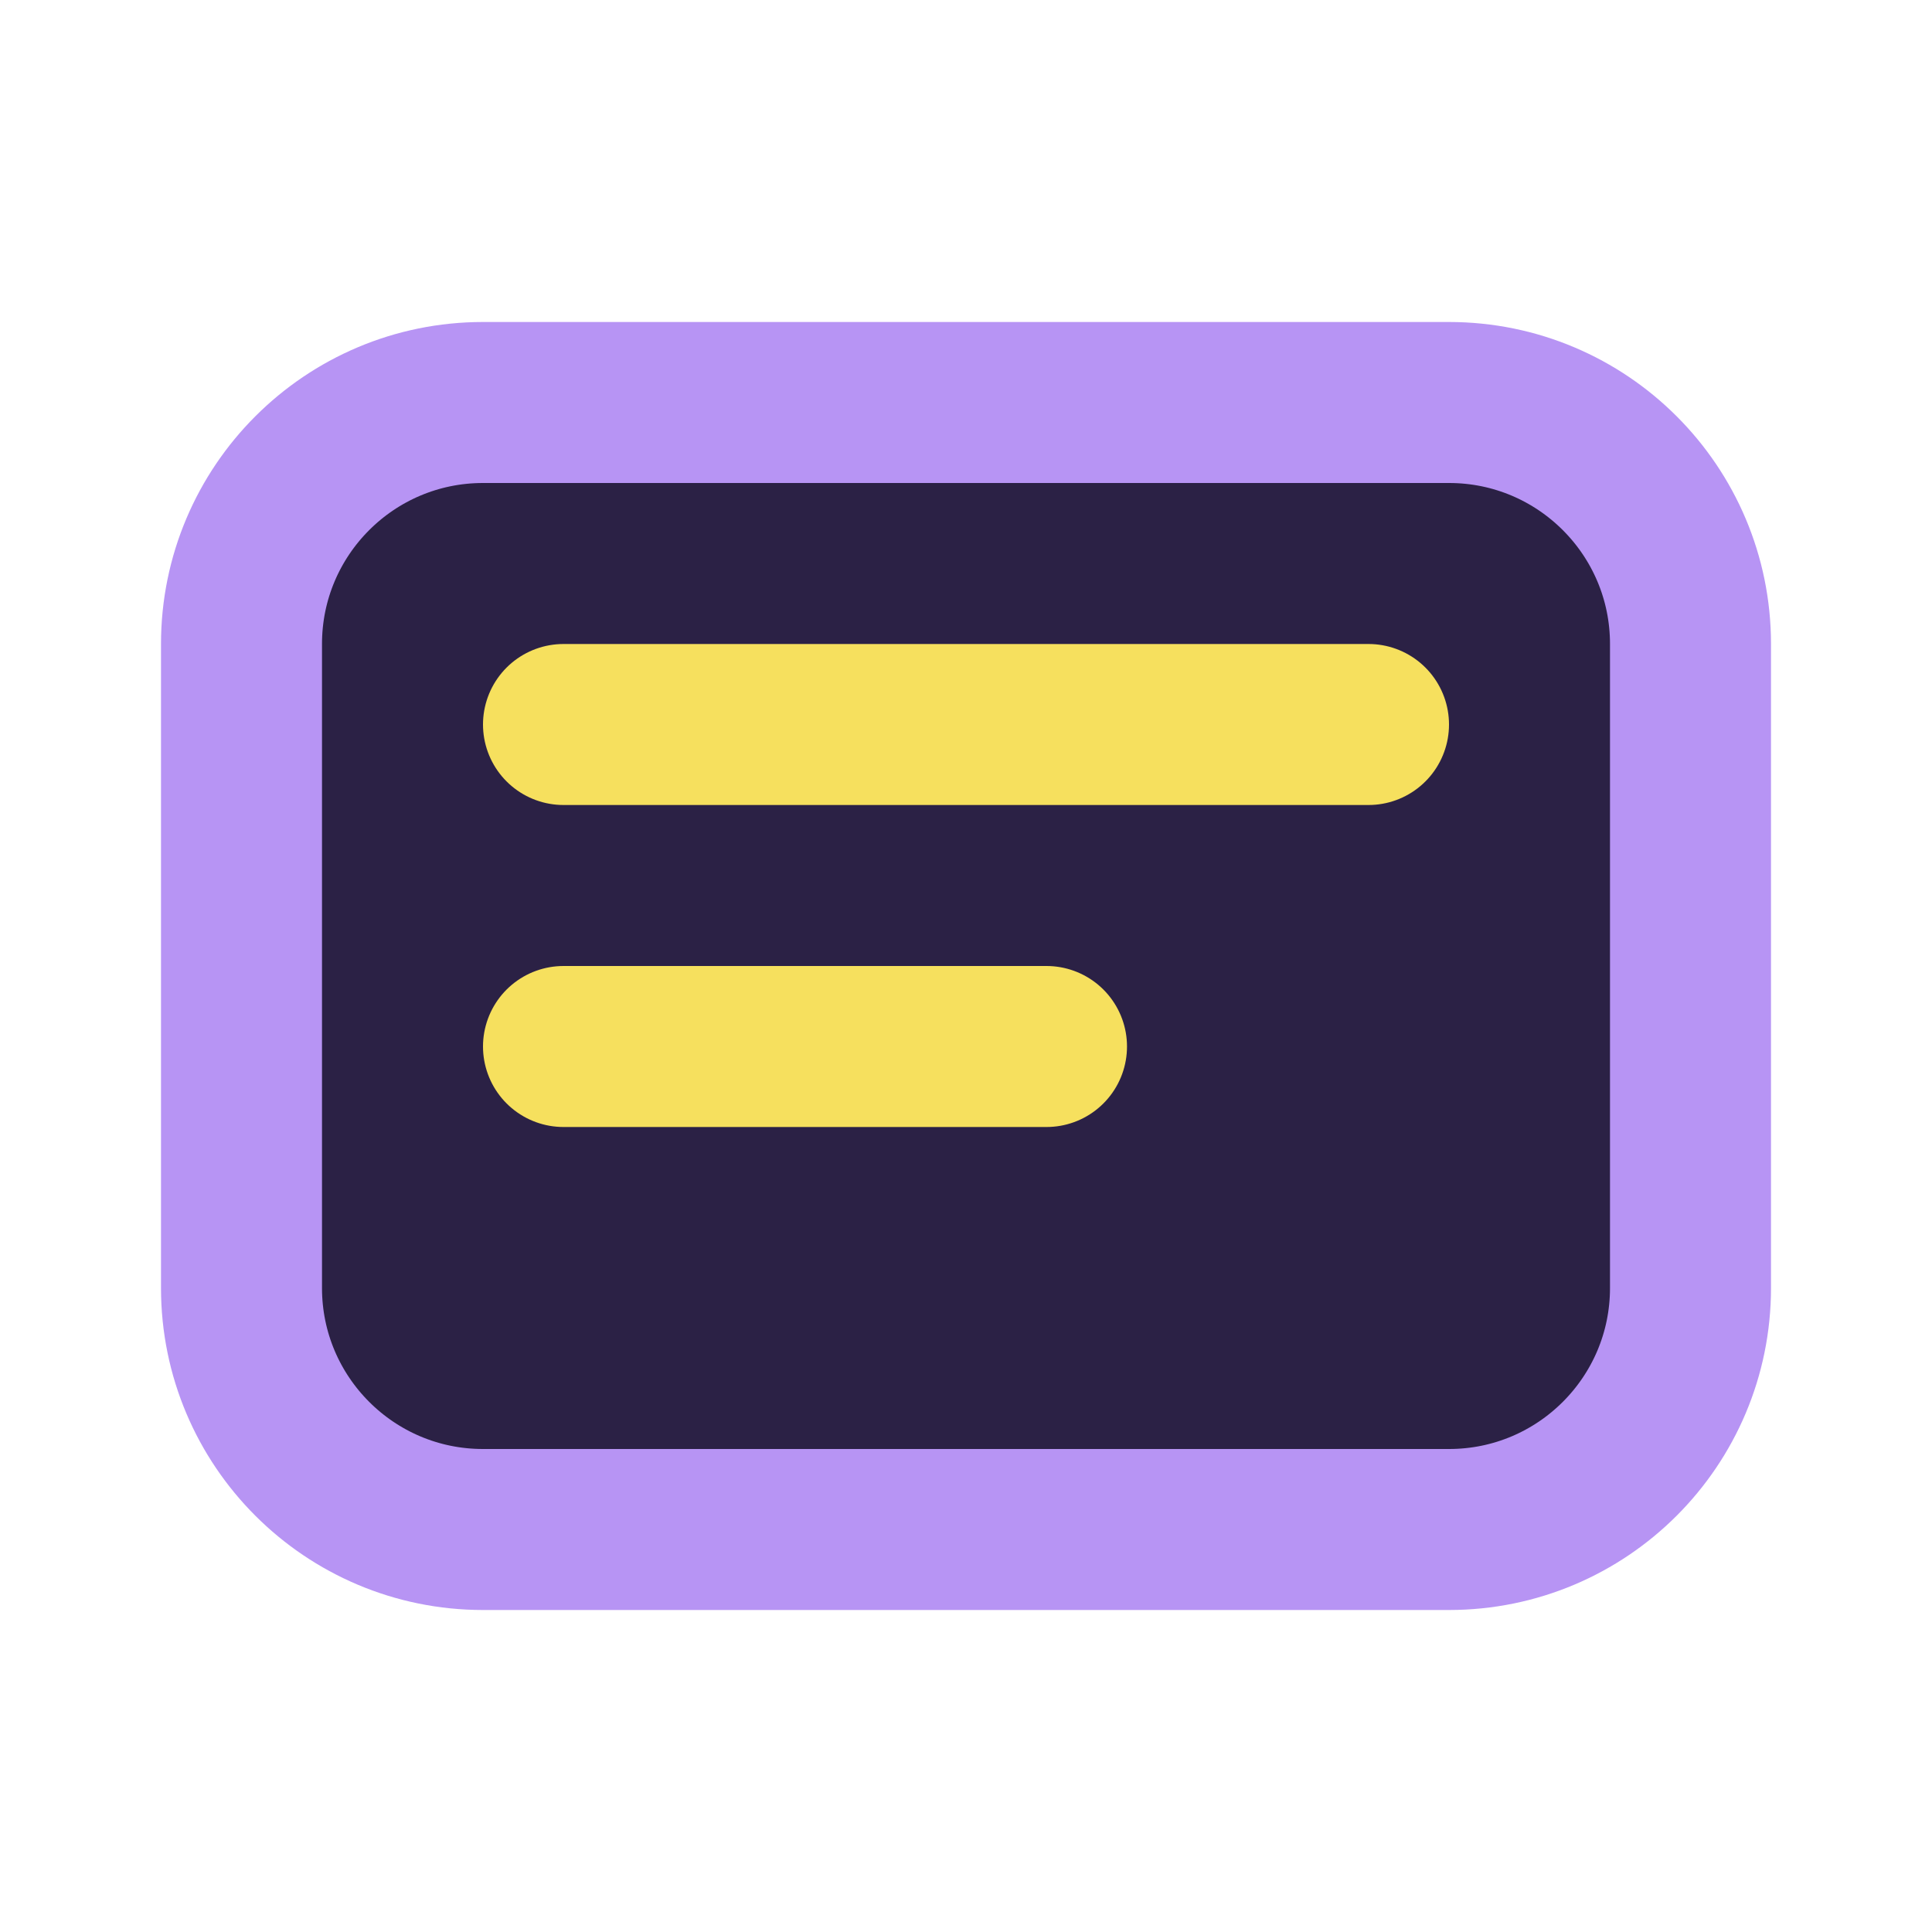
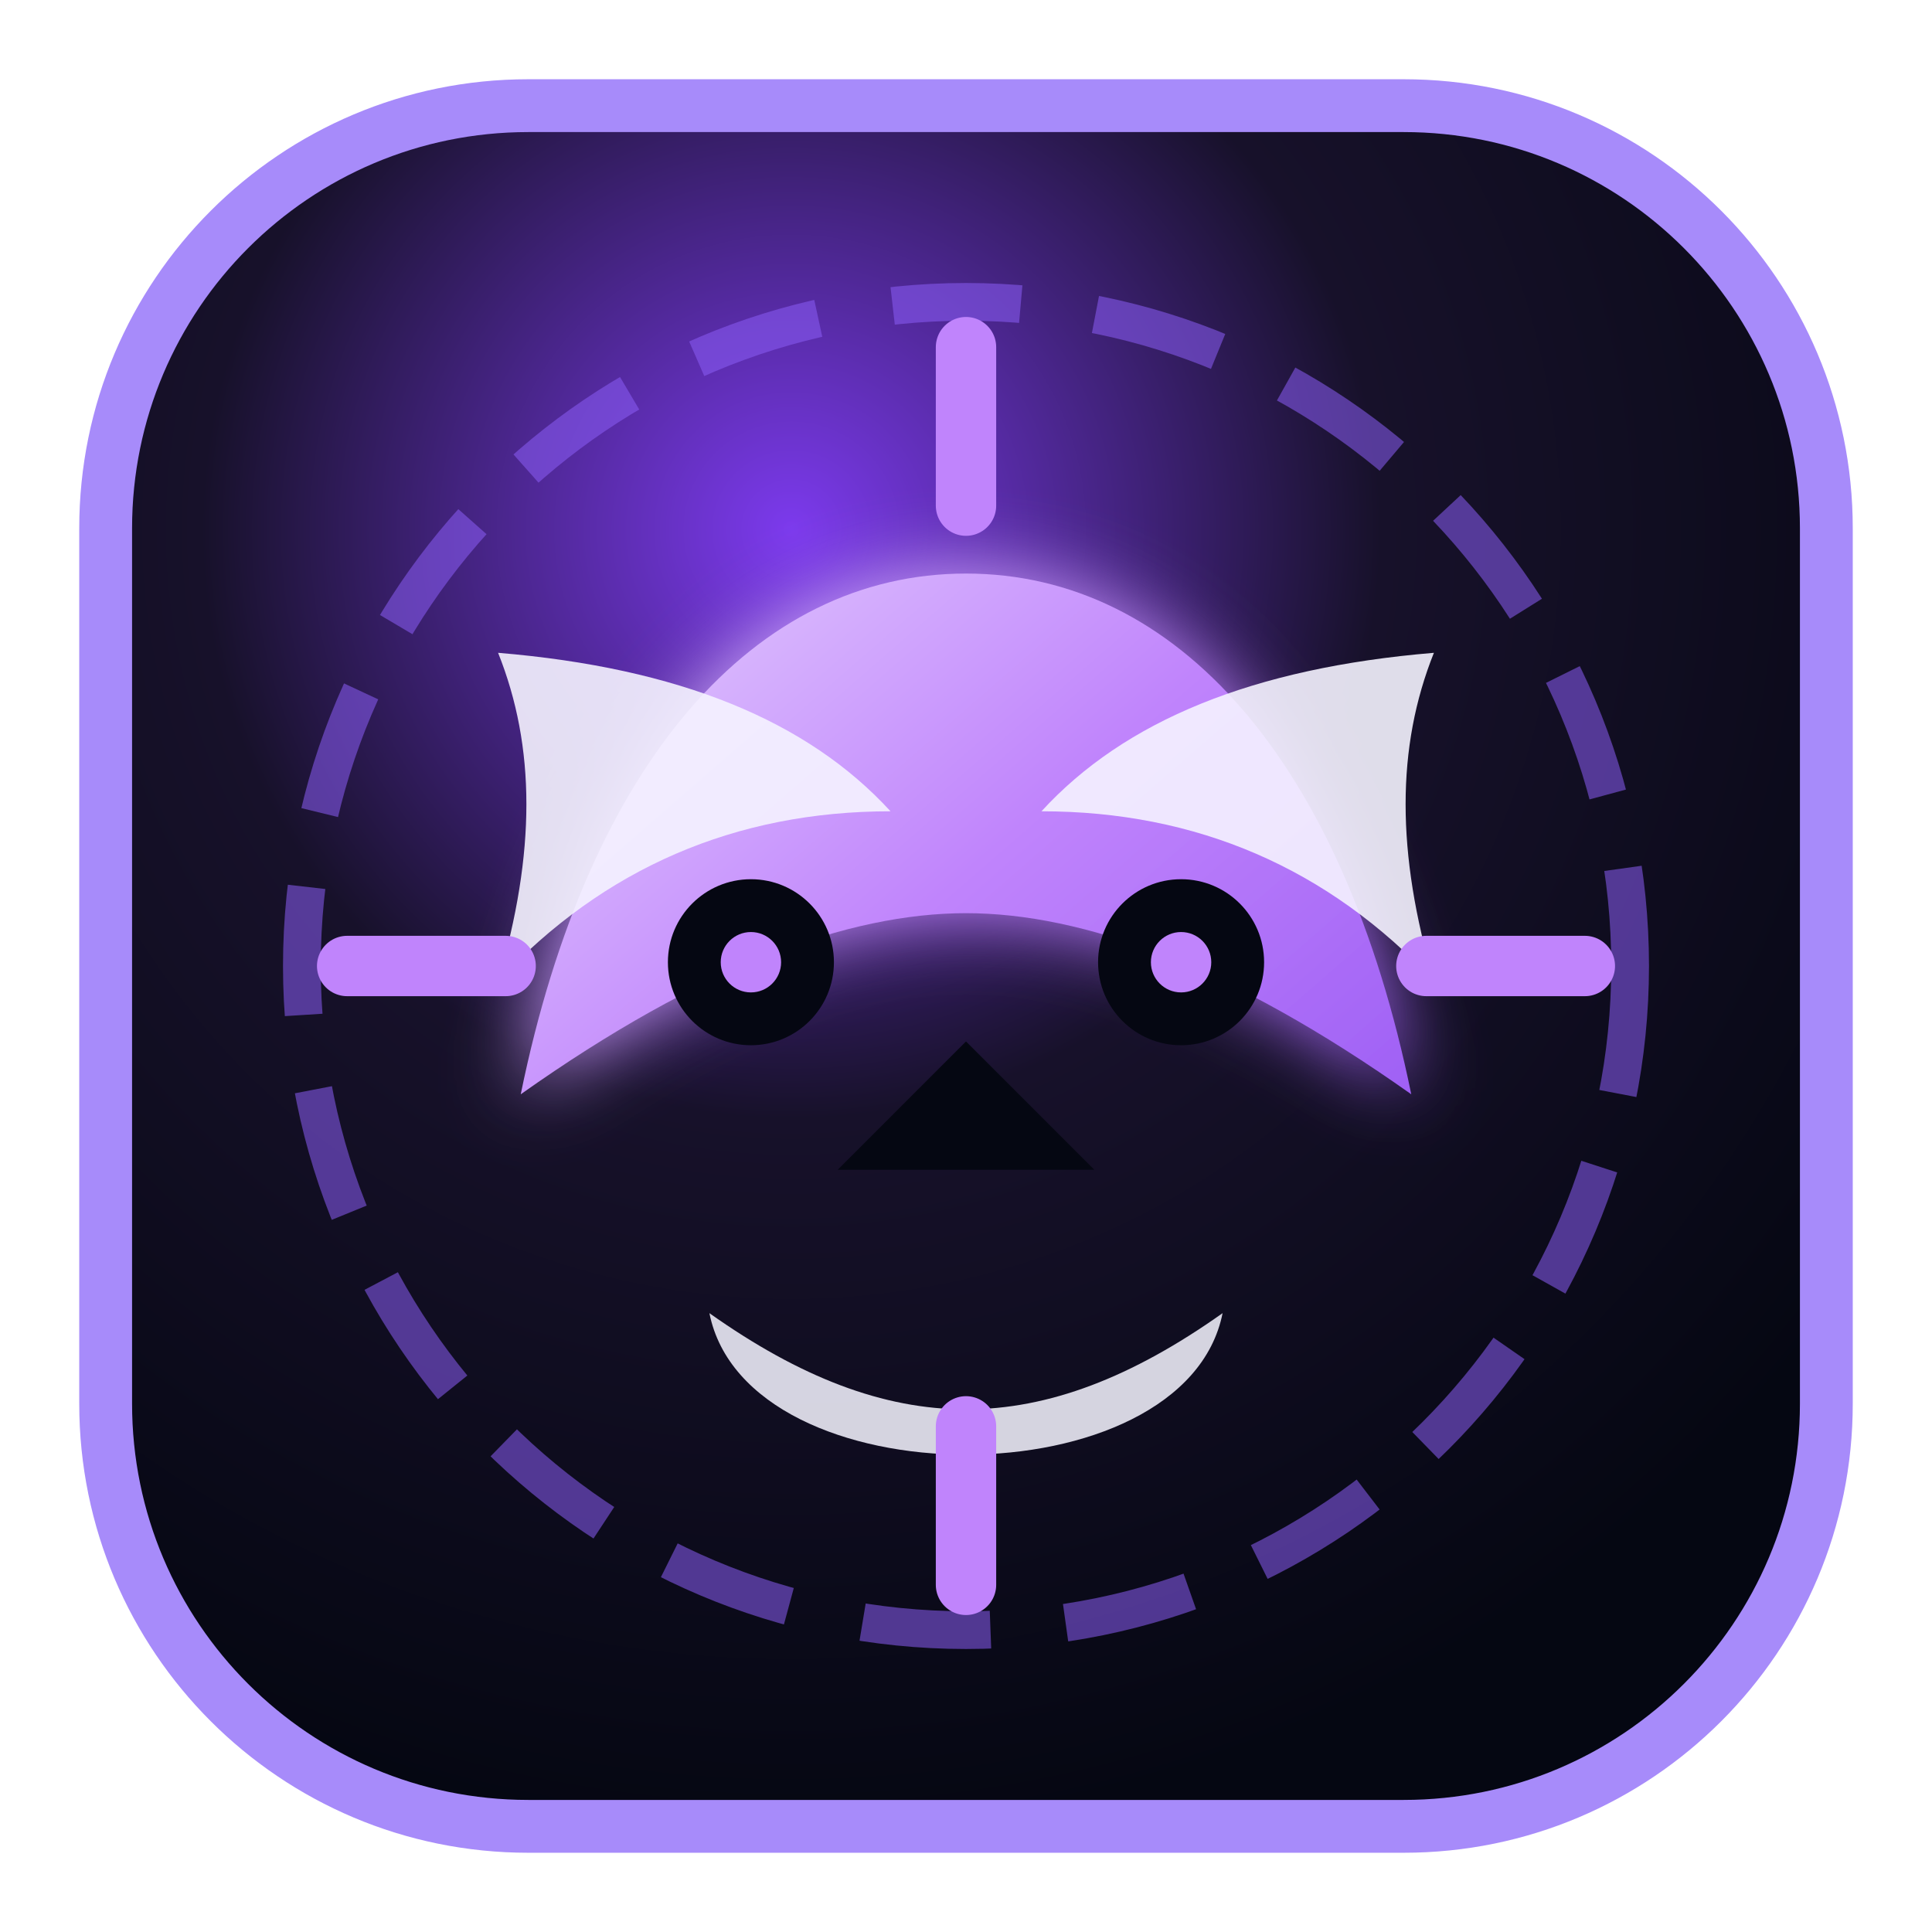
- <svg xmlns="http://www.w3.org/2000/svg" width="24" height="24" viewBox="0 0 24 24">
-   <rect x="3" y="5" width="18" height="14" rx="3" fill="#2b2145" stroke="#b794f4" stroke-width="2" />
-   <path d="M7 9h10M7 13h6" stroke="#f6e05e" stroke-width="2" stroke-linecap="round" />
+ <svg xmlns="http://www.w3.org/2000/svg" width="512" height="512" viewBox="0 0 512 512" fill="none">
+   <defs>
+     <radialGradient id="bg" cx="40%" cy="25%" r="75%">
+       <stop offset="0" stop-color="#7c3aed" />
+       <stop offset="0.45" stop-color="#17112a" />
+       <stop offset="1" stop-color="#050712" />
+     </radialGradient>
+     <linearGradient id="g" x1="116" y1="92" x2="410" y2="430" gradientUnits="userSpaceOnUse">
+       <stop stop-color="#f5f3ff" />
+       <stop offset="0.44" stop-color="#c084fc" />
+       <stop offset="1" stop-color="#7c3aed" />
+     </linearGradient>
+     <filter id="glow" x="-50%" y="-50%" width="200%" height="200%">
+       <feGaussianBlur stdDeviation="10" result="blur" />
+       <feMerge>
+         <feMergeNode in="blur" />
+         <feMergeNode in="SourceGraphic" />
+       </feMerge>
+     </filter>
+   </defs>
+   <rect x="28" y="28" width="456" height="456" rx="112" fill="url(#bg)" stroke="#a78bfa" stroke-width="14" />
+   <circle cx="256" cy="256" r="176" stroke="#8b5cf6" stroke-width="10" stroke-dasharray="34 20" opacity="0.55" />
+   <path d="M138 290c18-88 62-138 118-138s100 50 118 138c-48-34-87-48-118-48s-70 14-118 48z" fill="url(#g)" filter="url(#glow)" />
+   <path d="M132 173c48 4 82 18 104 42-41 0-76 15-104 45 10-34 10-62 0-87z" fill="#f5f3ff" opacity="0.9" />
+   <path d="M380 173c-48 4-82 18-104 42 41 0 76 15 104 45-10-34-10-62 0-87z" fill="#f5f3ff" opacity="0.9" />
+   <circle cx="199" cy="255" r="22" fill="#050712" />
+   <circle cx="313" cy="255" r="22" fill="#050712" />
+   <circle cx="199" cy="255" r="8" fill="#c084fc" />
+   <circle cx="313" cy="255" r="8" fill="#c084fc" />
+   <path d="M256 276l-34 34h68l-34-34z" fill="#050712" />
+   <path d="M188 348c48 34 88 34 136 0-10 50-126 50-136 0z" fill="#f5f3ff" opacity="0.86" />
+   <path d="M256 92v42M256 378v42M92 256h42M378 256h42" stroke="#c084fc" stroke-width="16" stroke-linecap="round" />
</svg>
